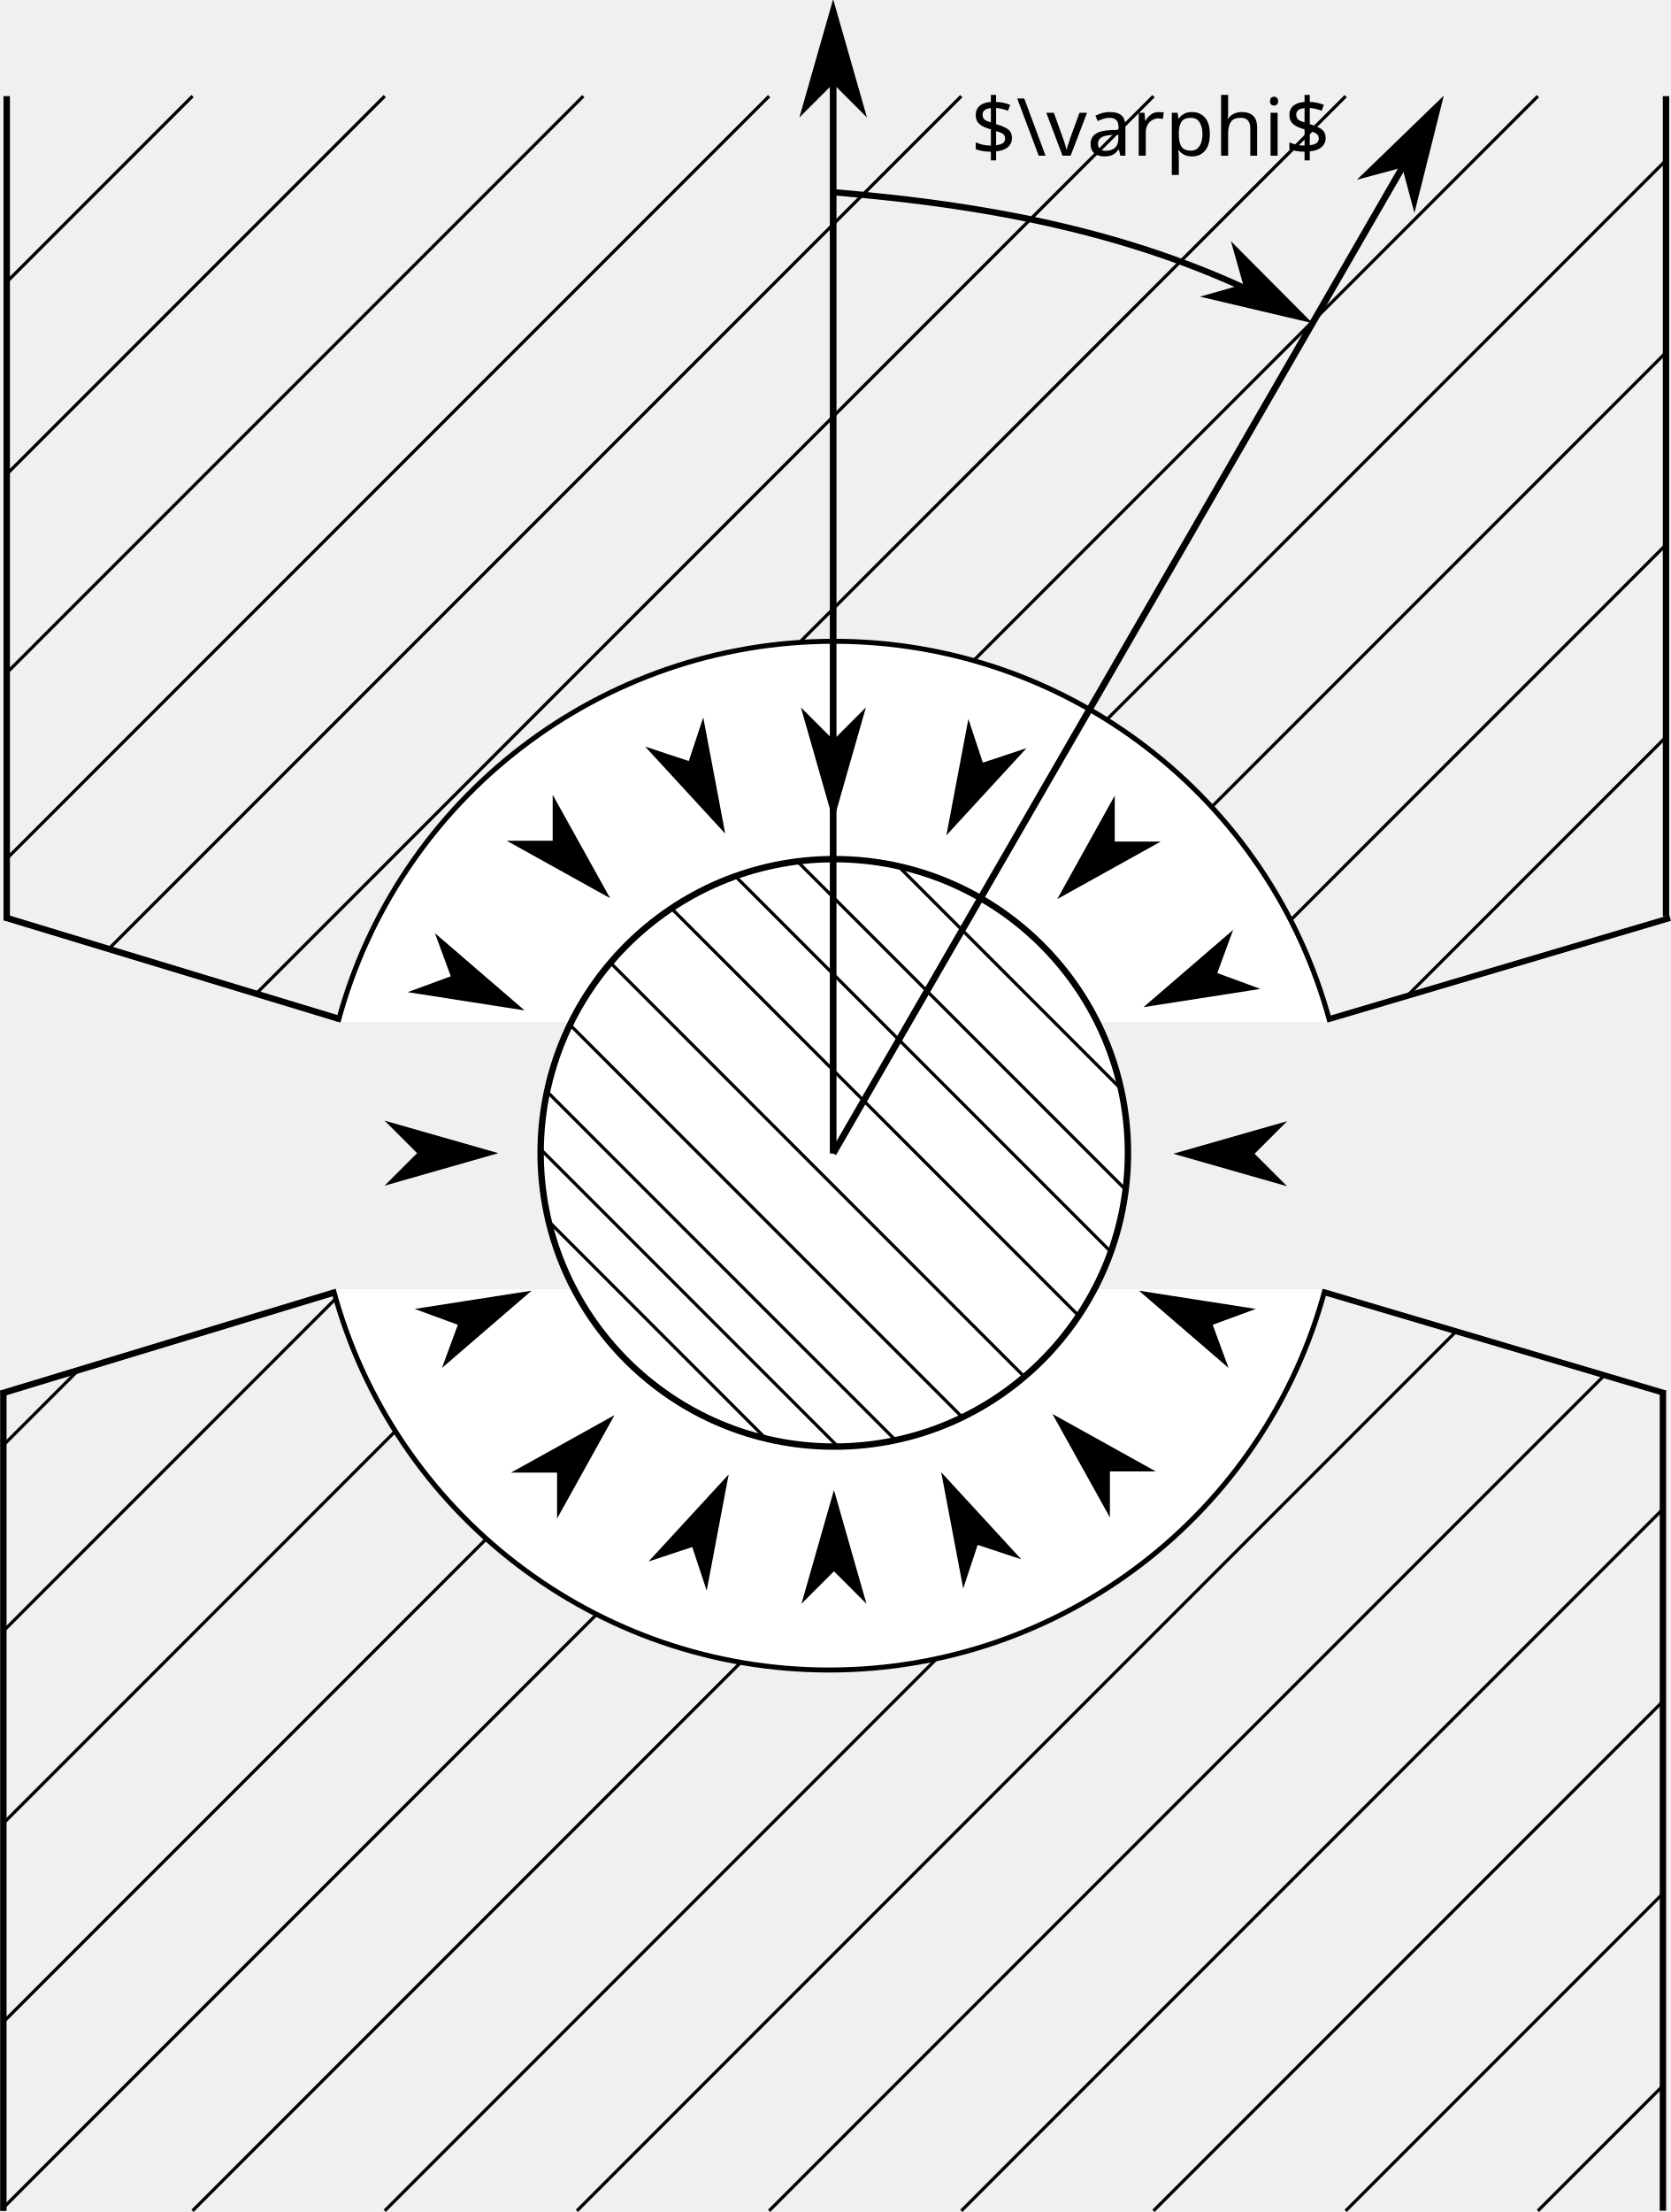
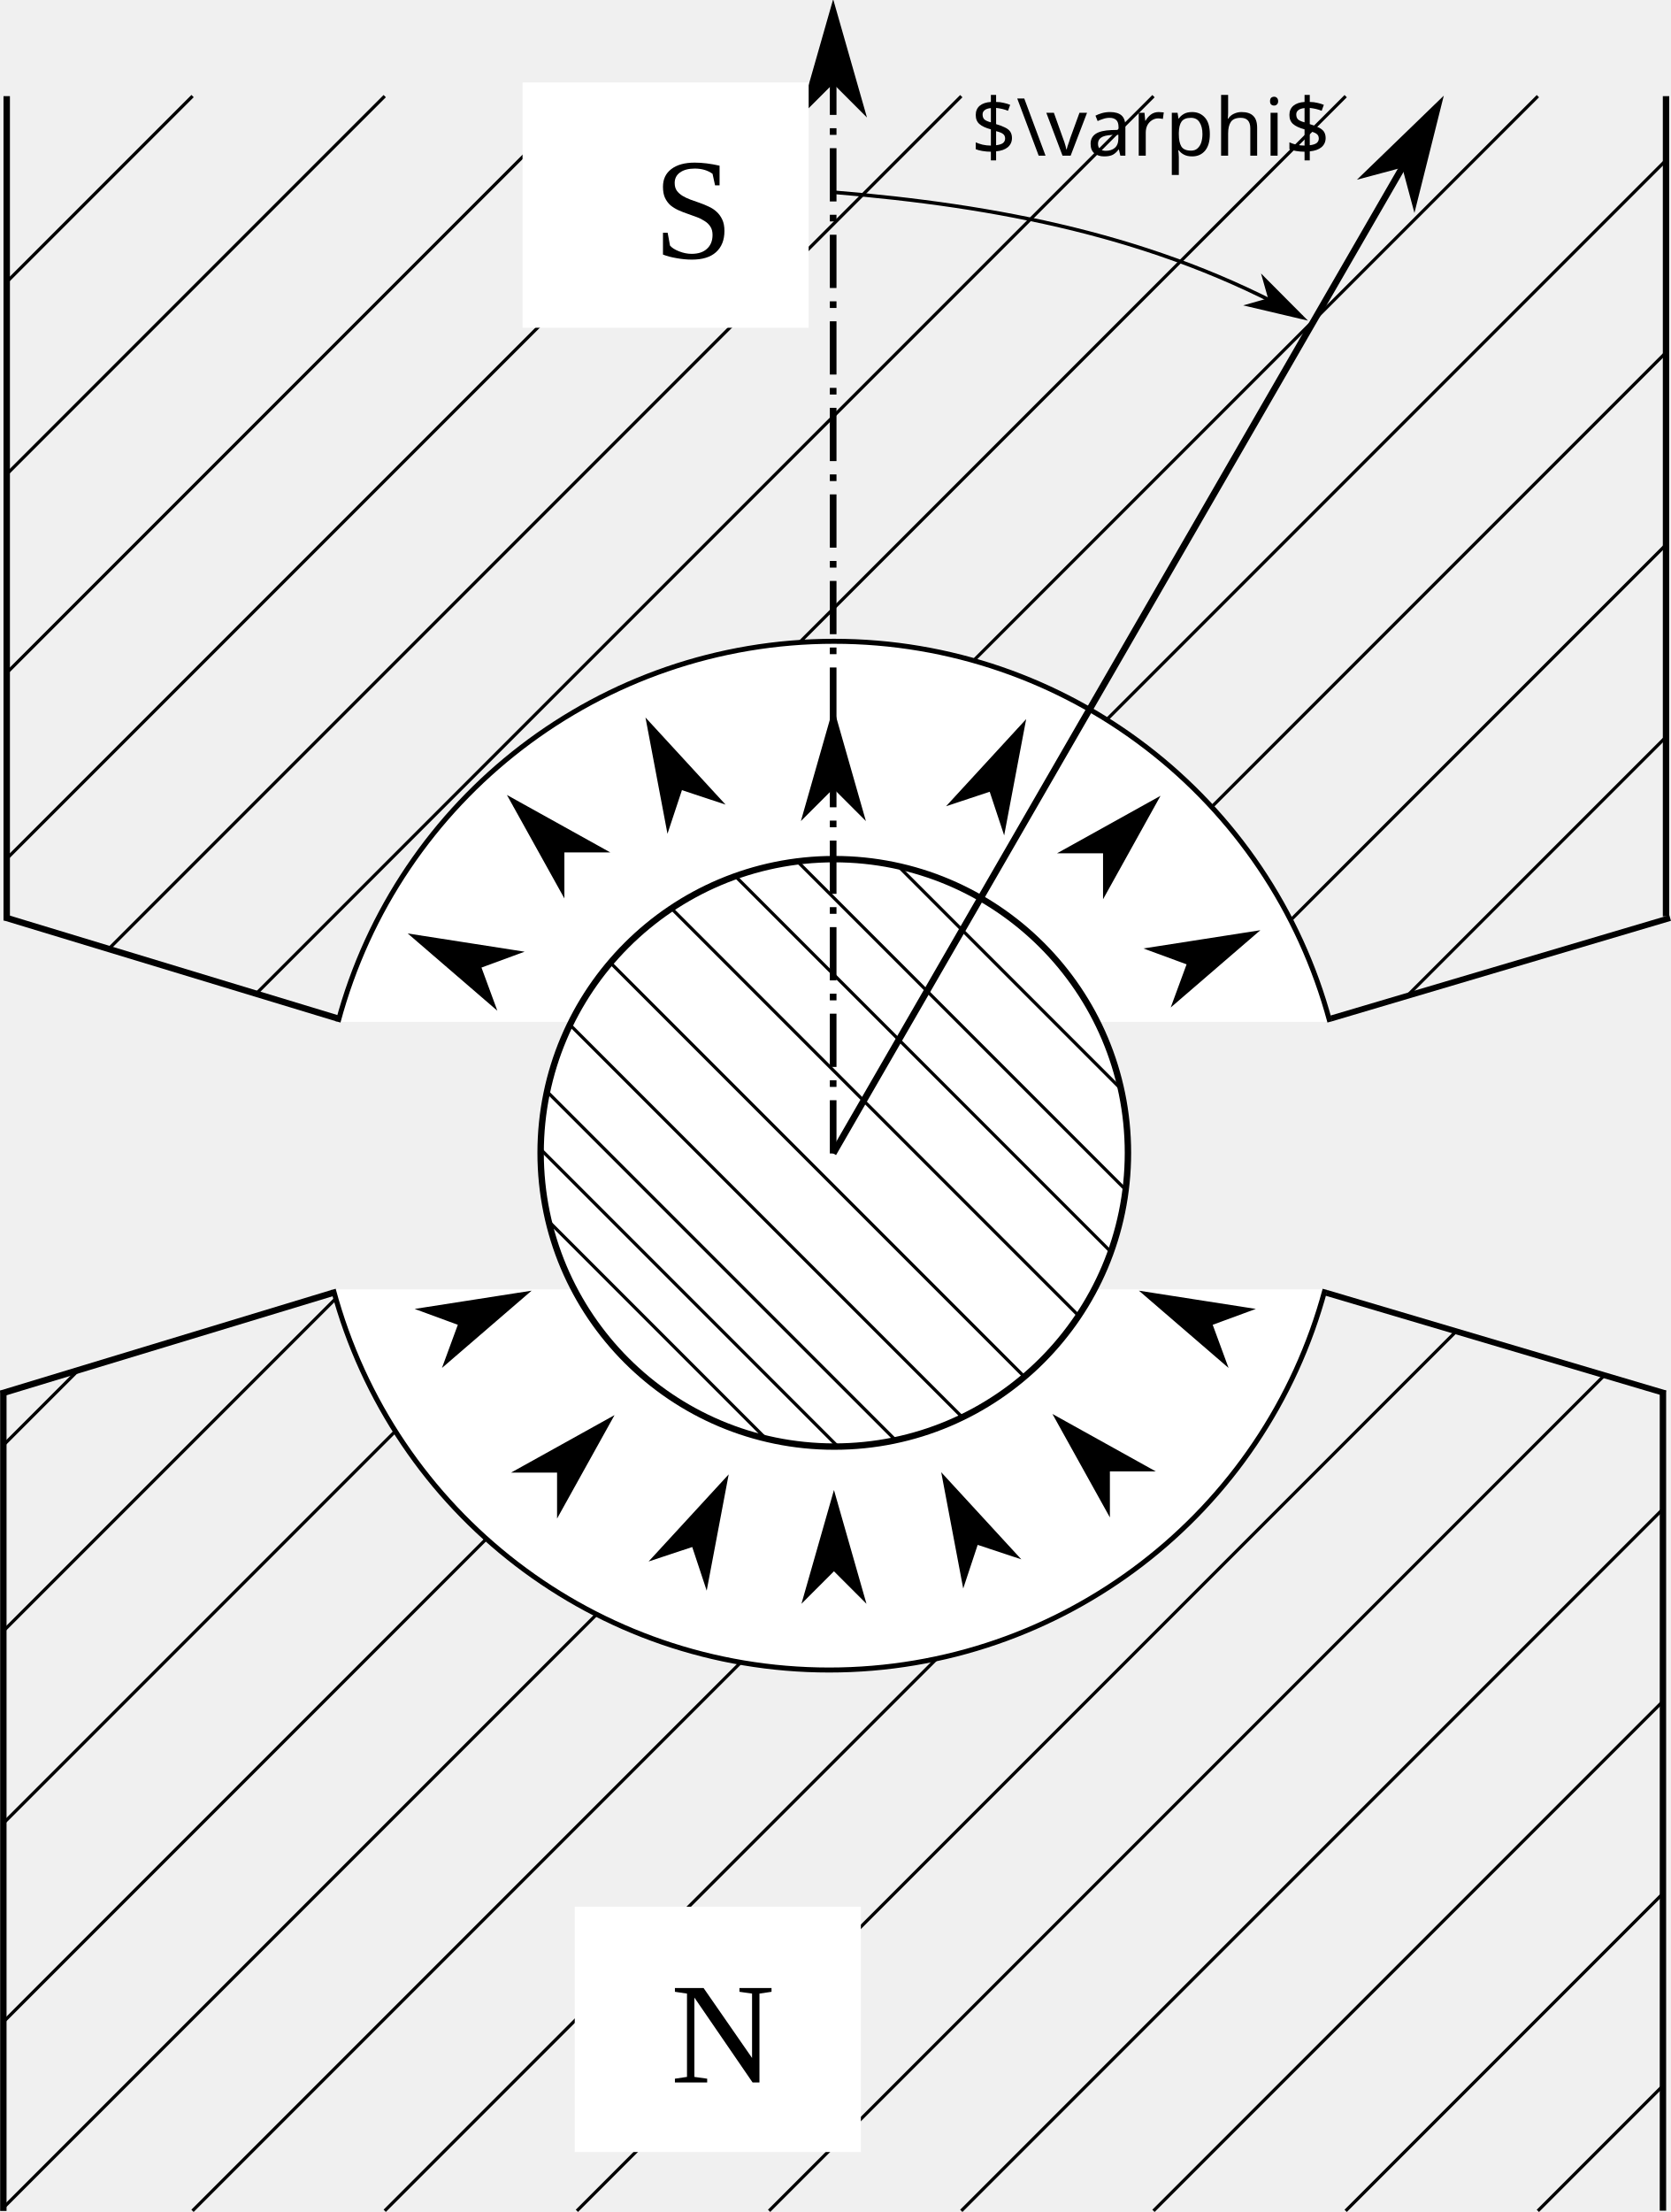
<svg xmlns="http://www.w3.org/2000/svg" width="40.881mm" height="54.105mm" viewBox="0 0 144.853 191.71" id="svg2" version="1.1">
  <defs id="defs4">
+     <marker orient="auto" refY="0.0" refX="0.0" id="Arrow1Lend" style="overflow:visible;">
+       <path id="path4706" d="M 0.0,0.0 L 5.0,-5.0 L -12.5,0.0 L 5.0,5.0 L 0.0,0.0 z " style="fill-rule:evenodd;stroke:#000000;stroke-width:1.0pt;" transform="scale(0.8) rotate(180) translate(12.5,0)" />
+     </marker>
    <marker orient="auto" refY="0" refX="0" id="marker13973" style="overflow:visible">
      <path id="path13975" d="M 0,0 5,-5 -12.5,0 5,5 0,0 Z" style="fill:#000000;fill-opacity:1;fill-rule:evenodd;stroke:#000000;stroke-width:1pt;stroke-opacity:1" transform="matrix(-0.8,0,0,-0.8,-10,0)" />
    </marker>
    <marker orient="auto" refY="0" refX="0" id="marker13721" style="overflow:visible">
      <path id="path13723" d="M 0,0 5,-5 -12.5,0 5,5 0,0 Z" style="fill:#000000;fill-opacity:1;fill-rule:evenodd;stroke:#000000;stroke-width:1pt;stroke-opacity:1" transform="matrix(-0.8,0,0,-0.8,-10,0)" />
    </marker>
    <marker style="overflow:visible" id="marker13391" refX="0" refY="0" orient="auto">
      <path transform="matrix(-0.8,0,0,-0.8,-10,0)" style="fill:#000000;fill-opacity:1;fill-rule:evenodd;stroke:#000000;stroke-width:1pt;stroke-opacity:1" d="M 0,0 5,-5 -12.5,0 5,5 0,0 Z" id="path13393" />
-     </marker>
-     <marker orient="auto" refY="0" refX="0" id="Arrow1Lend" style="overflow:visible">
-       <path id="path4238" d="M 0,0 5,-5 -12.5,0 5,5 0,0 Z" style="fill:#000000;fill-opacity:1;fill-rule:evenodd;stroke:#000000;stroke-width:1pt;stroke-opacity:1" transform="matrix(-0.8,0,0,-0.8,-10,0)" />
    </marker>
    <marker orient="auto" refY="0" refX="0" id="Arrow1Lend-3" style="overflow:visible">
      <path id="path4238-5" d="M 0,0 5,-5 -12.5,0 5,5 0,0 Z" style="fill:#000000;fill-opacity:1;fill-rule:evenodd;stroke:#000000;stroke-width:1pt;stroke-opacity:1" transform="matrix(-0.8,0,0,-0.8,-10,0)" />
    </marker>
    <marker orient="auto" refY="0" refX="0" id="Arrow1Lend-3-2" style="overflow:visible">
      <path id="path4238-5-9" d="M 0,0 5,-5 -12.5,0 5,5 0,0 Z" style="fill:#000000;fill-opacity:1;fill-rule:evenodd;stroke:#000000;stroke-width:1pt;stroke-opacity:1" transform="matrix(-0.8,0,0,-0.8,-10,0)" />
    </marker>
    <marker orient="auto" refY="0" refX="0" id="Arrow1Lend-3-2-2" style="overflow:visible">
      <path id="path4238-5-9-7" d="M 0,0 5,-5 -12.5,0 5,5 0,0 Z" style="fill:#000000;fill-opacity:1;fill-rule:evenodd;stroke:#000000;stroke-width:1pt;stroke-opacity:1" transform="matrix(-0.8,0,0,-0.8,-10,0)" />
    </marker>
    <marker orient="auto" refY="0" refX="0" id="Arrow1Lend-3-2-2-9" style="overflow:visible">
      <path id="path4238-5-9-7-3" d="M 0,0 5,-5 -12.5,0 5,5 0,0 Z" style="fill:#000000;fill-opacity:1;fill-rule:evenodd;stroke:#000000;stroke-width:1pt;stroke-opacity:1" transform="matrix(-0.8,0,0,-0.8,-10,0)" />
    </marker>
    <marker orient="auto" refY="0" refX="0" id="Arrow1Lend-3-2-2-0" style="overflow:visible">
      <path id="path4238-5-9-7-6" d="M 0,0 5,-5 -12.5,0 5,5 0,0 Z" style="fill:#000000;fill-opacity:1;fill-rule:evenodd;stroke:#000000;stroke-width:1pt;stroke-opacity:1" transform="matrix(-0.8,0,0,-0.8,-10,0)" />
    </marker>
    <marker orient="auto" refY="0" refX="0" id="Arrow1Lend-3-2-26" style="overflow:visible">
      <path id="path4238-5-9-1" d="M 0,0 5,-5 -12.5,0 5,5 0,0 Z" style="fill:#000000;fill-opacity:1;fill-rule:evenodd;stroke:#000000;stroke-width:1pt;stroke-opacity:1" transform="matrix(-0.8,0,0,-0.8,-10,0)" />
    </marker>
    <marker orient="auto" refY="0" refX="0" id="Arrow1Lend-3-2-2-9-8" style="overflow:visible">
      <path id="path4238-5-9-7-3-7" d="M 0,0 5,-5 -12.5,0 5,5 0,0 Z" style="fill:#000000;fill-opacity:1;fill-rule:evenodd;stroke:#000000;stroke-width:1pt;stroke-opacity:1" transform="matrix(-0.8,0,0,-0.8,-10,0)" />
    </marker>
    <marker orient="auto" refY="0" refX="0" id="Arrow1Lend-9" style="overflow:visible">
      <path id="path4238-2" d="M 0,0 5,-5 -12.5,0 5,5 0,0 Z" style="fill:#000000;fill-opacity:1;fill-rule:evenodd;stroke:#000000;stroke-width:1pt;stroke-opacity:1" transform="matrix(-0.8,0,0,-0.8,-10,0)" />
    </marker>
    <marker orient="auto" refY="0" refX="0" id="Arrow1Lend-3-2-2-5" style="overflow:visible">
      <path id="path4238-5-9-7-9" d="M 0,0 5,-5 -12.5,0 5,5 0,0 Z" style="fill:#000000;fill-opacity:1;fill-rule:evenodd;stroke:#000000;stroke-width:1pt;stroke-opacity:1" transform="matrix(-0.8,0,0,-0.8,-10,0)" />
    </marker>
    <marker orient="auto" refY="0" refX="0" id="Arrow1Lend-3-2-28" style="overflow:visible">
      <path id="path4238-5-9-9" d="M 0,0 5,-5 -12.5,0 5,5 0,0 Z" style="fill:#000000;fill-opacity:1;fill-rule:evenodd;stroke:#000000;stroke-width:1pt;stroke-opacity:1" transform="matrix(-0.8,0,0,-0.8,-10,0)" />
    </marker>
    <marker orient="auto" refY="0" refX="0" id="Arrow1Lend-3-2-28-3" style="overflow:visible">
      <path id="path4238-5-9-9-6" d="M 0,0 5,-5 -12.5,0 5,5 0,0 Z" style="fill:#000000;fill-opacity:1;fill-rule:evenodd;stroke:#000000;stroke-width:1pt;stroke-opacity:1" transform="matrix(-0.8,0,0,-0.8,-10,0)" />
    </marker>
    <marker orient="auto" refY="0" refX="0" id="Arrow1Lend-3-2-2-9-2" style="overflow:visible">
      <path id="path4238-5-9-7-3-9" d="M 0,0 5,-5 -12.5,0 5,5 0,0 Z" style="fill:#000000;fill-opacity:1;fill-rule:evenodd;stroke:#000000;stroke-width:1pt;stroke-opacity:1" transform="matrix(-0.8,0,0,-0.8,-10,0)" />
    </marker>
    <marker orient="auto" refY="0" refX="0" id="Arrow1Lend-1" style="overflow:visible">
      <path id="path4238-9" d="M 0,0 5,-5 -12.5,0 5,5 0,0 Z" style="fill:#000000;fill-opacity:1;fill-rule:evenodd;stroke:#000000;stroke-width:1pt;stroke-opacity:1" transform="matrix(-0.8,0,0,-0.8,-10,0)" />
    </marker>
    <marker orient="auto" refY="0" refX="0" id="Arrow1Lend-3-2-2-9-2-7" style="overflow:visible">
      <path id="path4238-5-9-7-3-9-8" d="M 0,0 5,-5 -12.5,0 5,5 0,0 Z" style="fill:#000000;fill-opacity:1;fill-rule:evenodd;stroke:#000000;stroke-width:1pt;stroke-opacity:1" transform="matrix(-0.8,0,0,-0.8,-10,0)" />
    </marker>
    <marker orient="auto" refY="0" refX="0" id="Arrow1Lend-3-2-28-5" style="overflow:visible">
      <path id="path4238-5-9-9-0" d="M 0,0 5,-5 -12.5,0 5,5 0,0 Z" style="fill:#000000;fill-opacity:1;fill-rule:evenodd;stroke:#000000;stroke-width:1pt;stroke-opacity:1" transform="matrix(-0.8,0,0,-0.8,-10,0)" />
    </marker>
    <marker orient="auto" refY="0" refX="0" id="Arrow1Lend-3-2-2-5-6" style="overflow:visible">
      <path id="path4238-5-9-7-9-1" d="M 0,0 5,-5 -12.5,0 5,5 0,0 Z" style="fill:#000000;fill-opacity:1;fill-rule:evenodd;stroke:#000000;stroke-width:1pt;stroke-opacity:1" transform="matrix(-0.8,0,0,-0.8,-10,0)" />
    </marker>
    <marker orient="auto" refY="0" refX="0" id="Arrow1Lend-3-6" style="overflow:visible">
      <path id="path4238-5-3" d="M 0,0 5,-5 -12.5,0 5,5 0,0 Z" style="fill:#000000;fill-opacity:1;fill-rule:evenodd;stroke:#000000;stroke-width:1pt;stroke-opacity:1" transform="matrix(-0.8,0,0,-0.8,-10,0)" />
    </marker>
    <marker orient="auto" refY="0" refX="0" id="Arrow1Lend-3-2-2-5-6-0" style="overflow:visible">
      <path id="path4238-5-9-7-9-1-6" d="M 0,0 5,-5 -12.5,0 5,5 0,0 Z" style="fill:#000000;fill-opacity:1;fill-rule:evenodd;stroke:#000000;stroke-width:1pt;stroke-opacity:1" transform="matrix(-0.8,0,0,-0.8,-10,0)" />
    </marker>
    <marker orient="auto" refY="0" refX="0" id="Arrow1Lend-3-2-28-5-5" style="overflow:visible">
      <path id="path4238-5-9-9-0-5" d="M 0,0 5,-5 -12.5,0 5,5 0,0 Z" style="fill:#000000;fill-opacity:1;fill-rule:evenodd;stroke:#000000;stroke-width:1pt;stroke-opacity:1" transform="matrix(-0.8,0,0,-0.8,-10,0)" />
    </marker>
    <marker orient="auto" refY="0" refX="0" id="Arrow1Lend-3-2-2-9-2-7-7" style="overflow:visible">
      <path id="path4238-5-9-7-3-9-8-6" d="M 0,0 5,-5 -12.5,0 5,5 0,0 Z" style="fill:#000000;fill-opacity:1;fill-rule:evenodd;stroke:#000000;stroke-width:1pt;stroke-opacity:1" transform="matrix(-0.8,0,0,-0.8,-10,0)" />
    </marker>
  </defs>
  <g id="layer1" transform="translate(-345.9189,-155.8356)">
    <path style="opacity:1;fill:#ffffff;fill-opacity:1;stroke:#000000;stroke-width:0.434;stroke-linejoin:miter;stroke-miterlimit:4;stroke-dasharray:none;stroke-dashoffset:0;stroke-opacity:1" id="path4163" d="m 375.226,244.4 a 44.504,44.504 0 0 1 42.988,-32.986 44.504,44.504 0 0 1 42.988,32.986" />
    <path style="fill:none;fill-rule:evenodd;stroke:#000000;stroke-width:0.515px;stroke-linecap:butt;stroke-linejoin:miter;stroke-opacity:1" d="m 461.318,244.102 29.381,-8.708" id="path4165" />
    <path style="fill:none;fill-rule:evenodd;stroke:#000000;stroke-width:0.552px;stroke-linecap:butt;stroke-linejoin:miter;stroke-opacity:1" d="m 375.175,244.098 -28.76,-8.728" id="path4167" />
    <path style="opacity:1;fill:#ffffff;fill-opacity:1;stroke:#000000;stroke-width:0.434;stroke-linejoin:miter;stroke-miterlimit:4;stroke-dasharray:none;stroke-dashoffset:0;stroke-opacity:1" id="path4163-6" d="m 374.81,-267.587 a 44.504,44.504 0 0 1 42.988,-32.986 44.504,44.504 0 0 1 42.988,32.986" transform="scale(1,-1)" />
    <path style="fill:none;fill-rule:evenodd;stroke:#000000;stroke-width:0.515px;stroke-linecap:butt;stroke-linejoin:miter;stroke-opacity:1" d="m 460.903,267.885 29.381,8.708" id="path4165-7" />
    <path style="fill:none;fill-rule:evenodd;stroke:#000000;stroke-width:0.552px;stroke-linecap:butt;stroke-linejoin:miter;stroke-opacity:1" d="m 374.759,267.89 -28.76,8.728" id="path4167-5" />
    <circle style="opacity:1;fill:#ffffff;fill-opacity:1;stroke:#000000;stroke-width:0.555;stroke-linejoin:miter;stroke-miterlimit:4;stroke-dasharray:none;stroke-dashoffset:0;stroke-opacity:1" id="path4169" cx="418.241" cy="255.752" r="25.457" />
-     <path style="fill:none;fill-rule:evenodd;stroke:#000000;stroke-width:0.555px;stroke-linecap:butt;stroke-linejoin:miter;stroke-opacity:1;marker-end:url(#Arrow1Lend)" d="m 387.489,255.778 0.555,0" id="path4229" />
    <path style="fill:none;fill-rule:evenodd;stroke:#000000;stroke-width:0.555px;stroke-linecap:butt;stroke-linejoin:miter;stroke-opacity:1;marker-end:url(#Arrow1Lend-3)" d="m 418.213,286.602 0,-0.555" id="path4229-6" />
    <path style="fill:none;fill-rule:evenodd;stroke:#000000;stroke-width:0.555px;stroke-linecap:butt;stroke-linejoin:miter;stroke-opacity:1;marker-end:url(#Arrow1Lend-3-2)" d="m 398.037,279.635 0.393,-0.393" id="path4229-6-1" />
    <path style="fill:none;fill-rule:evenodd;stroke:#000000;stroke-width:0.555px;stroke-linecap:butt;stroke-linejoin:miter;stroke-opacity:1;marker-end:url(#Arrow1Lend-3-2-2)" d="M 408.356,285.075 408.605,284.579" id="path4229-6-1-0" />
    <path style="fill:none;fill-rule:evenodd;stroke:#000000;stroke-width:0.555px;stroke-linecap:butt;stroke-linejoin:miter;stroke-opacity:1;marker-end:url(#Arrow1Lend-3-2-2-9)" d="m 390.52,268.381 0.504,-0.233" id="path4229-6-1-0-6" />
    <path style="fill:none;fill-rule:evenodd;stroke:#000000;stroke-width:0.555px;stroke-linecap:butt;stroke-linejoin:miter;stroke-opacity:1;marker-end:url(#Arrow1Lend-3-2-2-5)" d="m 428.243,284.889 -0.249,-0.496" id="path4229-6-1-0-2" />
    <path style="fill:none;fill-rule:evenodd;stroke:#000000;stroke-width:0.555px;stroke-linecap:butt;stroke-linejoin:miter;stroke-opacity:1;marker-end:url(#Arrow1Lend-3-2-28)" d="m 438.306,279.536 -0.393,-0.393" id="path4229-6-1-7" />
    <path style="fill:none;fill-rule:evenodd;stroke:#000000;stroke-width:0.555px;stroke-linecap:butt;stroke-linejoin:miter;stroke-opacity:1;marker-end:url(#Arrow1Lend-3-2-2-9-2)" d="m 446.132,268.381 -0.504,-0.233" id="path4229-6-1-0-6-3" />
-     <path style="fill:none;fill-rule:evenodd;stroke:#000000;stroke-width:0.555px;stroke-linecap:butt;stroke-linejoin:miter;stroke-opacity:1;marker-end:url(#Arrow1Lend-1)" d="m 449.262,255.828 -0.555,0" id="path4229-4" />
-     <path style="fill:none;fill-rule:evenodd;stroke:#000000;stroke-width:0.555px;stroke-linecap:butt;stroke-linejoin:miter;stroke-opacity:1;marker-end:url(#Arrow1Lend-3-2-2-9-2-7)" d="m 446.529,242.439 -0.504,0.233" id="path4229-6-1-0-6-3-4" />
-     <path style="fill:none;fill-rule:evenodd;stroke:#000000;stroke-width:0.555px;stroke-linecap:butt;stroke-linejoin:miter;stroke-opacity:1;marker-end:url(#Arrow1Lend-3-2-28-5)" d="m 438.727,232.601 -0.393,0.393" id="path4229-6-1-7-3" />
-     <path style="fill:none;fill-rule:evenodd;stroke:#000000;stroke-width:0.555px;stroke-linecap:butt;stroke-linejoin:miter;stroke-opacity:1;marker-end:url(#Arrow1Lend-3-2-2-5-6)" d="m 428.692,226.772 -0.249,0.496" id="path4229-6-1-0-2-0" />
-     <path style="fill:none;fill-rule:evenodd;stroke:#000000;stroke-width:0.555px;stroke-linecap:butt;stroke-linejoin:miter;stroke-opacity:1;marker-end:url(#Arrow1Lend-3-6)" d="m 418.164,225.374 0,0.555" id="path4229-6-2" />
-     <path style="fill:none;fill-rule:evenodd;stroke:#000000;stroke-width:0.555px;stroke-linecap:butt;stroke-linejoin:miter;stroke-opacity:1;marker-end:url(#Arrow1Lend-3-2-2-5-6-0)" d="m 408.057,226.632 0.249,0.496" id="path4229-6-1-0-2-0-1" />
-     <path style="fill:none;fill-rule:evenodd;stroke:#000000;stroke-width:0.555px;stroke-linecap:butt;stroke-linejoin:miter;stroke-opacity:1;marker-end:url(#Arrow1Lend-3-2-28-5-5)" d="m 397.657,232.528 0.393,0.393" id="path4229-6-1-7-3-4" />
-     <path style="fill:none;fill-rule:evenodd;stroke:#000000;stroke-width:0.555px;stroke-linecap:butt;stroke-linejoin:miter;stroke-opacity:1;marker-end:url(#Arrow1Lend-3-2-2-9-2-7-7)" d="m 389.91,242.72 0.504,0.233" id="path4229-6-1-0-6-3-4-5" />
-     <path style="fill:none;fill-rule:evenodd;stroke:#000000;stroke-width:0.577px;stroke-linecap:butt;stroke-linejoin:miter;stroke-opacity:1;marker-end:url(#marker13391)" d="m 418.144,255.806 0,-98.921" id="path13383" />
+     <path style="fill:none;fill-rule:evenodd;stroke:#000000;stroke-width:0.555px;stroke-linecap:butt;stroke-linejoin:miter;stroke-opacity:1;marker-end:url(#Arrow1Lend-3-2-2-9-2-7)" d="m 453.695,237.141 0.504,-0.233" id="path4229-6-1-0-6-3-4" />
+     <path style="fill:none;fill-rule:evenodd;stroke:#000000;stroke-width:0.555px;stroke-linecap:butt;stroke-linejoin:miter;stroke-opacity:1;marker-end:url(#Arrow1Lend-3-2-28-5)" d="m 445.367,225.961 0.393,-0.393" id="path4229-6-1-7-3" />
+     <path style="fill:none;fill-rule:evenodd;stroke:#000000;stroke-width:0.555px;stroke-linecap:butt;stroke-linejoin:miter;stroke-opacity:1;marker-end:url(#Arrow1Lend-3-2-2-5-6)" d="m 434.143,219.618 0.249,-0.496" id="path4229-6-1-0-2-0" />
+     <path style="fill:none;fill-rule:evenodd;stroke:#000000;stroke-width:0.555px;stroke-linecap:butt;stroke-linejoin:miter;stroke-opacity:1;marker-end:url(#Arrow1Lend-3-6)" d="m 418.164,218.766 0,-0.555" id="path4229-6-2" />
+     <path style="fill:none;fill-rule:evenodd;stroke:#000000;stroke-width:0.555px;stroke-linecap:butt;stroke-linejoin:miter;stroke-opacity:1;marker-end:url(#Arrow1Lend-3-2-2-5-6-0)" d="m 402.606,219.478 -0.249,-0.496" id="path4229-6-1-0-2-0-1" />
+     <path style="fill:none;fill-rule:evenodd;stroke:#000000;stroke-width:0.555px;stroke-linecap:butt;stroke-linejoin:miter;stroke-opacity:1;marker-end:url(#Arrow1Lend-3-2-28-5-5)" d="m 391.017,225.888 -0.393,-0.393" id="path4229-6-1-7-3-4" />
+     <path style="fill:none;fill-rule:evenodd;stroke:#000000;stroke-width:0.555px;stroke-linecap:butt;stroke-linejoin:miter;stroke-opacity:1;marker-end:url(#Arrow1Lend-3-2-2-9-2-7-7)" d="m 382.744,237.421 -0.504,-0.233" id="path4229-6-1-0-6-3-4-5" />
+     <path style="fill:none;fill-rule:evenodd;stroke:#000000;stroke-width:0.577;stroke-linecap:butt;stroke-linejoin:miter;stroke-opacity:1;marker-end:url(#marker13391);stroke-miterlimit:4;stroke-dasharray:4.616,1.154,0.577,1.154;stroke-dashoffset:0" d="m 418.144,255.806 0,-98.921" id="path13383" />
    <path style="fill:none;fill-rule:evenodd;stroke:#000000;stroke-width:0.567px;stroke-linecap:butt;stroke-linejoin:miter;stroke-opacity:1;marker-end:url(#marker13721)" d="m 418.149,255.803 52.379,-90.724" id="path13713" />
-     <path style="fill:none;fill-rule:evenodd;stroke:#000000;stroke-width:0.542px;stroke-linecap:butt;stroke-linejoin:miter;stroke-opacity:1;marker-end:url(#marker13973)" d="m 418.143,172.493 c 14.181,1.167 27.988,3.771 40.631,10.835" id="path13965" />
+     <path style="fill:none;fill-rule:evenodd;stroke:#000000;stroke-width:0.312;stroke-linecap:butt;stroke-linejoin:miter;stroke-opacity:1;marker-end:url(#marker13973)" d="m 418.143,172.493 c 14.181,1.167 27.988,3.771 40.631,10.835" id="path13965" />
    <text xml:space="preserve" style="font-style:normal;font-weight:normal;font-size:6.942px;line-height:125%;font-family:sans-serif;letter-spacing:0px;word-spacing:0px;fill:#000000;fill-opacity:1;stroke:none;stroke-width:1px;stroke-linecap:butt;stroke-linejoin:miter;stroke-opacity:1" x="430.065" y="169.33" id="text14199">
      <tspan id="tspan14201" x="430.065" y="169.33">$\varphi$</tspan>
    </text>
    <path style="fill:none;fill-rule:evenodd;stroke:#000000;stroke-width:0.278;stroke-linecap:butt;stroke-linejoin:miter;stroke-miterlimit:4;stroke-dasharray:none;stroke-opacity:1" d="m 393.444,261.652 18.855,18.855" id="path14205" />
    <path style="fill:none;fill-rule:evenodd;stroke:#000000;stroke-width:0.278;stroke-linecap:butt;stroke-linejoin:miter;stroke-miterlimit:4;stroke-dasharray:none;stroke-opacity:1" d="M 392.712,255.366 418.485,281.139" id="path14207" />
    <path style="fill:none;fill-rule:evenodd;stroke:#000000;stroke-width:0.278;stroke-linecap:butt;stroke-linejoin:miter;stroke-miterlimit:4;stroke-dasharray:none;stroke-opacity:1" d="m 393.249,250.35 30.277,30.277" id="path14211" />
    <path style="fill:none;fill-rule:evenodd;stroke:#000000;stroke-width:0.278;stroke-linecap:butt;stroke-linejoin:miter;stroke-miterlimit:4;stroke-dasharray:none;stroke-opacity:1" d="m 395.373,244.699 33.878,33.878" id="path14215" />
    <path style="fill:none;fill-rule:evenodd;stroke:#000000;stroke-width:0.278;stroke-linecap:butt;stroke-linejoin:miter;stroke-miterlimit:4;stroke-dasharray:none;stroke-opacity:1" d="m 398.706,239.145 36.1,36.1" id="path14217" />
    <path style="fill:none;fill-rule:evenodd;stroke:#000000;stroke-width:0.278;stroke-linecap:butt;stroke-linejoin:miter;stroke-miterlimit:4;stroke-dasharray:none;stroke-opacity:1" d="m 404.26,234.702 35.087,35.087" id="path14223" />
    <path style="fill:none;fill-rule:evenodd;stroke:#000000;stroke-width:0.278;stroke-linecap:butt;stroke-linejoin:miter;stroke-miterlimit:4;stroke-dasharray:none;stroke-opacity:1" d="m 409.74,231.852 32.408,32.408" id="path14225" />
    <path style="fill:none;fill-rule:evenodd;stroke:#000000;stroke-width:0.278;stroke-linecap:butt;stroke-linejoin:miter;stroke-miterlimit:4;stroke-dasharray:none;stroke-opacity:1" d="m 415.098,230.546 28.331,28.331" id="path14227" />
    <path style="fill:none;fill-rule:evenodd;stroke:#000000;stroke-width:0.278;stroke-linecap:butt;stroke-linejoin:miter;stroke-miterlimit:4;stroke-dasharray:none;stroke-opacity:1" d="m 423.75,230.866 19.387,19.387" id="path14229" />
    <path style="fill:none;fill-rule:evenodd;stroke:#000000;stroke-width:0.557px;stroke-linecap:butt;stroke-linejoin:miter;stroke-opacity:1" d="m 346.5,235.625 0,-71.457" id="path14235" />
    <path style="fill:none;fill-rule:evenodd;stroke:#000000;stroke-width:0.555px;stroke-linecap:butt;stroke-linejoin:miter;stroke-opacity:1" d="m 490.343,235.257 0,-71.088" id="path14239" />
    <path style="fill:none;fill-rule:evenodd;stroke:#000000;stroke-width:0.555px;stroke-linecap:butt;stroke-linejoin:miter;stroke-opacity:1" d="m 346.209,347.453 0,-71.088" id="path14235-6" />
    <path style="fill:none;fill-rule:evenodd;stroke:#000000;stroke-width:0.555px;stroke-linecap:butt;stroke-linejoin:miter;stroke-opacity:1" d="m 490.076,347.43 0,-71.088" id="path14235-9" />
    <path style="fill:none;fill-rule:evenodd;stroke:#000000;stroke-width:0.278;stroke-linecap:butt;stroke-linejoin:miter;stroke-miterlimit:4;stroke-dasharray:none;stroke-opacity:1" d="m 346.503,180.272 16.11,-16.11" id="path14264" />
    <path style="fill:none;fill-rule:evenodd;stroke:#000000;stroke-width:0.278;stroke-linecap:butt;stroke-linejoin:miter;stroke-miterlimit:4;stroke-dasharray:none;stroke-opacity:1" d="m 346.408,197.028 32.862,-32.862" id="path14268" />
    <path style="fill:none;fill-rule:evenodd;stroke:#000000;stroke-width:0.278;stroke-linecap:butt;stroke-linejoin:miter;stroke-miterlimit:4;stroke-dasharray:none;stroke-opacity:1" d="m 346.5,214.153 49.984,-49.984" id="path14270" />
    <path style="fill:none;fill-rule:evenodd;stroke:#000000;stroke-width:0.278;stroke-linecap:butt;stroke-linejoin:miter;stroke-miterlimit:4;stroke-dasharray:none;stroke-opacity:1" d="m 412.592,164.167 -66.084,66.084" id="path14272" />
    <path style="fill:none;fill-rule:evenodd;stroke:#000000;stroke-width:0.278;stroke-linecap:butt;stroke-linejoin:miter;stroke-miterlimit:4;stroke-dasharray:none;stroke-opacity:1" d="m 429.252,164.169 -73.865,73.865" id="path14274" />
    <path style="fill:none;fill-rule:evenodd;stroke:#000000;stroke-width:0.278;stroke-linecap:butt;stroke-linejoin:miter;stroke-miterlimit:4;stroke-dasharray:none;stroke-opacity:1" d="m 445.913,164.169 -77.753,77.753" id="path14276" />
    <path style="fill:none;fill-rule:evenodd;stroke:#000000;stroke-width:0.278;stroke-linecap:butt;stroke-linejoin:miter;stroke-miterlimit:4;stroke-dasharray:none;stroke-opacity:1" d="m 462.574,164.169 -47.353,47.353" id="path14278" />
    <path style="fill:none;fill-rule:evenodd;stroke:#000000;stroke-width:0.278;stroke-linecap:butt;stroke-linejoin:miter;stroke-miterlimit:4;stroke-dasharray:none;stroke-opacity:1" d="m 479.236,164.169 -48.873,48.873" id="path14280" />
    <path style="fill:none;fill-rule:evenodd;stroke:#000000;stroke-width:0.278;stroke-linecap:butt;stroke-linejoin:miter;stroke-miterlimit:4;stroke-dasharray:none;stroke-opacity:1" d="M 490.343,169.723 441.922,218.144" id="path14282" />
    <path style="fill:none;fill-rule:evenodd;stroke:#000000;stroke-width:0.278;stroke-linecap:butt;stroke-linejoin:miter;stroke-miterlimit:4;stroke-dasharray:none;stroke-opacity:1" d="m 490.343,186.384 -39.432,39.432" id="path14284" />
    <path style="fill:none;fill-rule:evenodd;stroke:#000000;stroke-width:0.278;stroke-linecap:butt;stroke-linejoin:miter;stroke-miterlimit:4;stroke-dasharray:none;stroke-opacity:1" d="m 490.345,203.043 -32.459,32.459" id="path14286" />
    <path style="fill:none;fill-rule:evenodd;stroke:#000000;stroke-width:0.278;stroke-linecap:butt;stroke-linejoin:miter;stroke-miterlimit:4;stroke-dasharray:none;stroke-opacity:1" d="m 490.341,219.709 -22.42,22.42" id="path14288" />
    <path style="fill:none;fill-rule:evenodd;stroke:#000000;stroke-width:0.278;stroke-linecap:butt;stroke-linejoin:miter;stroke-miterlimit:4;stroke-dasharray:none;stroke-opacity:1" d="m 346.147,281.152 6.57,-6.57" id="path14292" />
    <path style="fill:none;fill-rule:evenodd;stroke:#000000;stroke-width:0.278;stroke-linecap:butt;stroke-linejoin:miter;stroke-miterlimit:4;stroke-dasharray:none;stroke-opacity:1" d="m 346.238,297.166 28.734,-28.734" id="path14294" />
    <path style="fill:none;fill-rule:evenodd;stroke:#000000;stroke-width:0.278;stroke-linecap:butt;stroke-linejoin:miter;stroke-miterlimit:4;stroke-dasharray:none;stroke-opacity:1" d="m 346.261,313.805 33.972,-33.972" id="path14298" />
    <path style="fill:none;fill-rule:evenodd;stroke:#000000;stroke-width:0.278;stroke-linecap:butt;stroke-linejoin:miter;stroke-miterlimit:4;stroke-dasharray:none;stroke-opacity:1" d="m 346.207,331.076 41.945,-41.945" id="path14300" />
    <path style="fill:none;fill-rule:evenodd;stroke:#000000;stroke-width:0.278;stroke-linecap:butt;stroke-linejoin:miter;stroke-miterlimit:4;stroke-dasharray:none;stroke-opacity:1" d="m 346.238,347.15 51.358,-51.358" id="path14302" />
    <path style="fill:none;fill-rule:evenodd;stroke:#000000;stroke-width:0.278;stroke-linecap:butt;stroke-linejoin:miter;stroke-miterlimit:4;stroke-dasharray:none;stroke-opacity:1" d="m 362.607,347.443 47.499,-47.499" id="path14304" />
    <path style="fill:none;fill-rule:evenodd;stroke:#000000;stroke-width:0.278;stroke-linecap:butt;stroke-linejoin:miter;stroke-miterlimit:4;stroke-dasharray:none;stroke-opacity:1" d="m 379.27,347.441 47.864,-47.864" id="path14306" />
    <path style="fill:none;fill-rule:evenodd;stroke:#000000;stroke-width:0.278;stroke-linecap:butt;stroke-linejoin:miter;stroke-miterlimit:4;stroke-dasharray:none;stroke-opacity:1" d="m 395.929,347.444 76.209,-76.209" id="path14308" />
    <path style="fill:none;fill-rule:evenodd;stroke:#000000;stroke-width:0.278;stroke-linecap:butt;stroke-linejoin:miter;stroke-miterlimit:4;stroke-dasharray:none;stroke-opacity:1" d="M 412.591,347.443 484.912,275.122" id="path14310" />
    <path style="fill:none;fill-rule:evenodd;stroke:#000000;stroke-width:0.278;stroke-linecap:butt;stroke-linejoin:miter;stroke-miterlimit:4;stroke-dasharray:none;stroke-opacity:1" d="m 429.251,347.445 60.872,-60.872" id="path14312" />
    <path style="fill:none;fill-rule:evenodd;stroke:#000000;stroke-width:0.278;stroke-linecap:butt;stroke-linejoin:miter;stroke-miterlimit:4;stroke-dasharray:none;stroke-opacity:1" d="M 445.912,347.445 490.099,303.258" id="path14314" />
    <path style="fill:none;fill-rule:evenodd;stroke:#000000;stroke-width:0.278;stroke-linecap:butt;stroke-linejoin:miter;stroke-miterlimit:4;stroke-dasharray:none;stroke-opacity:1" d="m 462.572,347.446 27.43,-27.43" id="path14316" />
    <path style="fill:none;fill-rule:evenodd;stroke:#000000;stroke-width:0.278;stroke-linecap:butt;stroke-linejoin:miter;stroke-miterlimit:4;stroke-dasharray:none;stroke-opacity:1" d="m 479.232,347.448 10.894,-10.894" id="path14318" />
+     <rect style="opacity:1;fill:#ffffff;fill-opacity:1;fill-rule:nonzero;stroke:none;stroke-width:0.577;stroke-linecap:round;stroke-linejoin:bevel;stroke-miterlimit:4;stroke-dasharray:4.616, 1.154, 0.577, 1.154;stroke-dashoffset:0;stroke-opacity:1" id="rect5111" width="24.803" height="21.26" x="395.743" y="321.087" />
+     <text xml:space="preserve" style="color:#000000;font-style:normal;font-variant:normal;font-weight:normal;font-stretch:normal;font-size:12.5px;line-height:125%;font-family:'Times New Roman';-inkscape-font-specification:'Times New Roman, ';text-indent:0;text-align:start;text-decoration:none;text-decoration-line:none;text-decoration-style:solid;text-decoration-color:#000000;letter-spacing:0px;word-spacing:0px;text-transform:none;direction:ltr;block-progression:tb;writing-mode:lr-tb;baseline-shift:baseline;text-anchor:start;white-space:normal;clip-rule:nonzero;display:inline;overflow:visible;visibility:visible;opacity:1;isolation:auto;mix-blend-mode:normal;color-interpolation:sRGB;color-interpolation-filters:linearRGB;solid-color:#000000;solid-opacity:1;fill:#000000;fill-opacity:1;fill-rule:nonzero;stroke:none;stroke-width:0.5;stroke-linecap:butt;stroke-linejoin:miter;stroke-miterlimit:4;stroke-dasharray:none;stroke-dashoffset:0;stroke-opacity:1;color-rendering:auto;image-rendering:auto;shape-rendering:auto;text-rendering:auto;enable-background:accumulate" x="404.067" y="336.321" id="text5113">
+       <tspan id="tspan5115" x="404.067" y="336.321">N</tspan>
+     </text>
+     <rect y="162.981" x="391.217" height="21.26" width="24.803" id="rect5117" style="opacity:1;fill:#ffffff;fill-opacity:1;fill-rule:nonzero;stroke:none;stroke-width:0.577;stroke-linecap:round;stroke-linejoin:bevel;stroke-miterlimit:4;stroke-dasharray:4.616, 1.154, 0.577, 1.154;stroke-dashoffset:0;stroke-opacity:1" />
+     <text id="text5119" y="178.214" x="402.546" style="color:#000000;font-style:normal;font-variant:normal;font-weight:normal;font-stretch:normal;font-size:12.5px;line-height:125%;font-family:'Times New Roman';-inkscape-font-specification:'Times New Roman, ';text-indent:0;text-align:start;text-decoration:none;text-decoration-line:none;text-decoration-style:solid;text-decoration-color:#000000;letter-spacing:0px;word-spacing:0px;text-transform:none;direction:ltr;block-progression:tb;writing-mode:lr-tb;baseline-shift:baseline;text-anchor:start;white-space:normal;clip-rule:nonzero;display:inline;overflow:visible;visibility:visible;opacity:1;isolation:auto;mix-blend-mode:normal;color-interpolation:sRGB;color-interpolation-filters:linearRGB;solid-color:#000000;solid-opacity:1;fill:#000000;fill-opacity:1;fill-rule:nonzero;stroke:none;stroke-width:0.5;stroke-linecap:butt;stroke-linejoin:miter;stroke-miterlimit:4;stroke-dasharray:none;stroke-dashoffset:0;stroke-opacity:1;color-rendering:auto;image-rendering:auto;shape-rendering:auto;text-rendering:auto;enable-background:accumulate" xml:space="preserve">
+       <tspan y="178.214" x="402.546" id="tspan5121">S</tspan>
+     </text>
  </g>
</svg>
